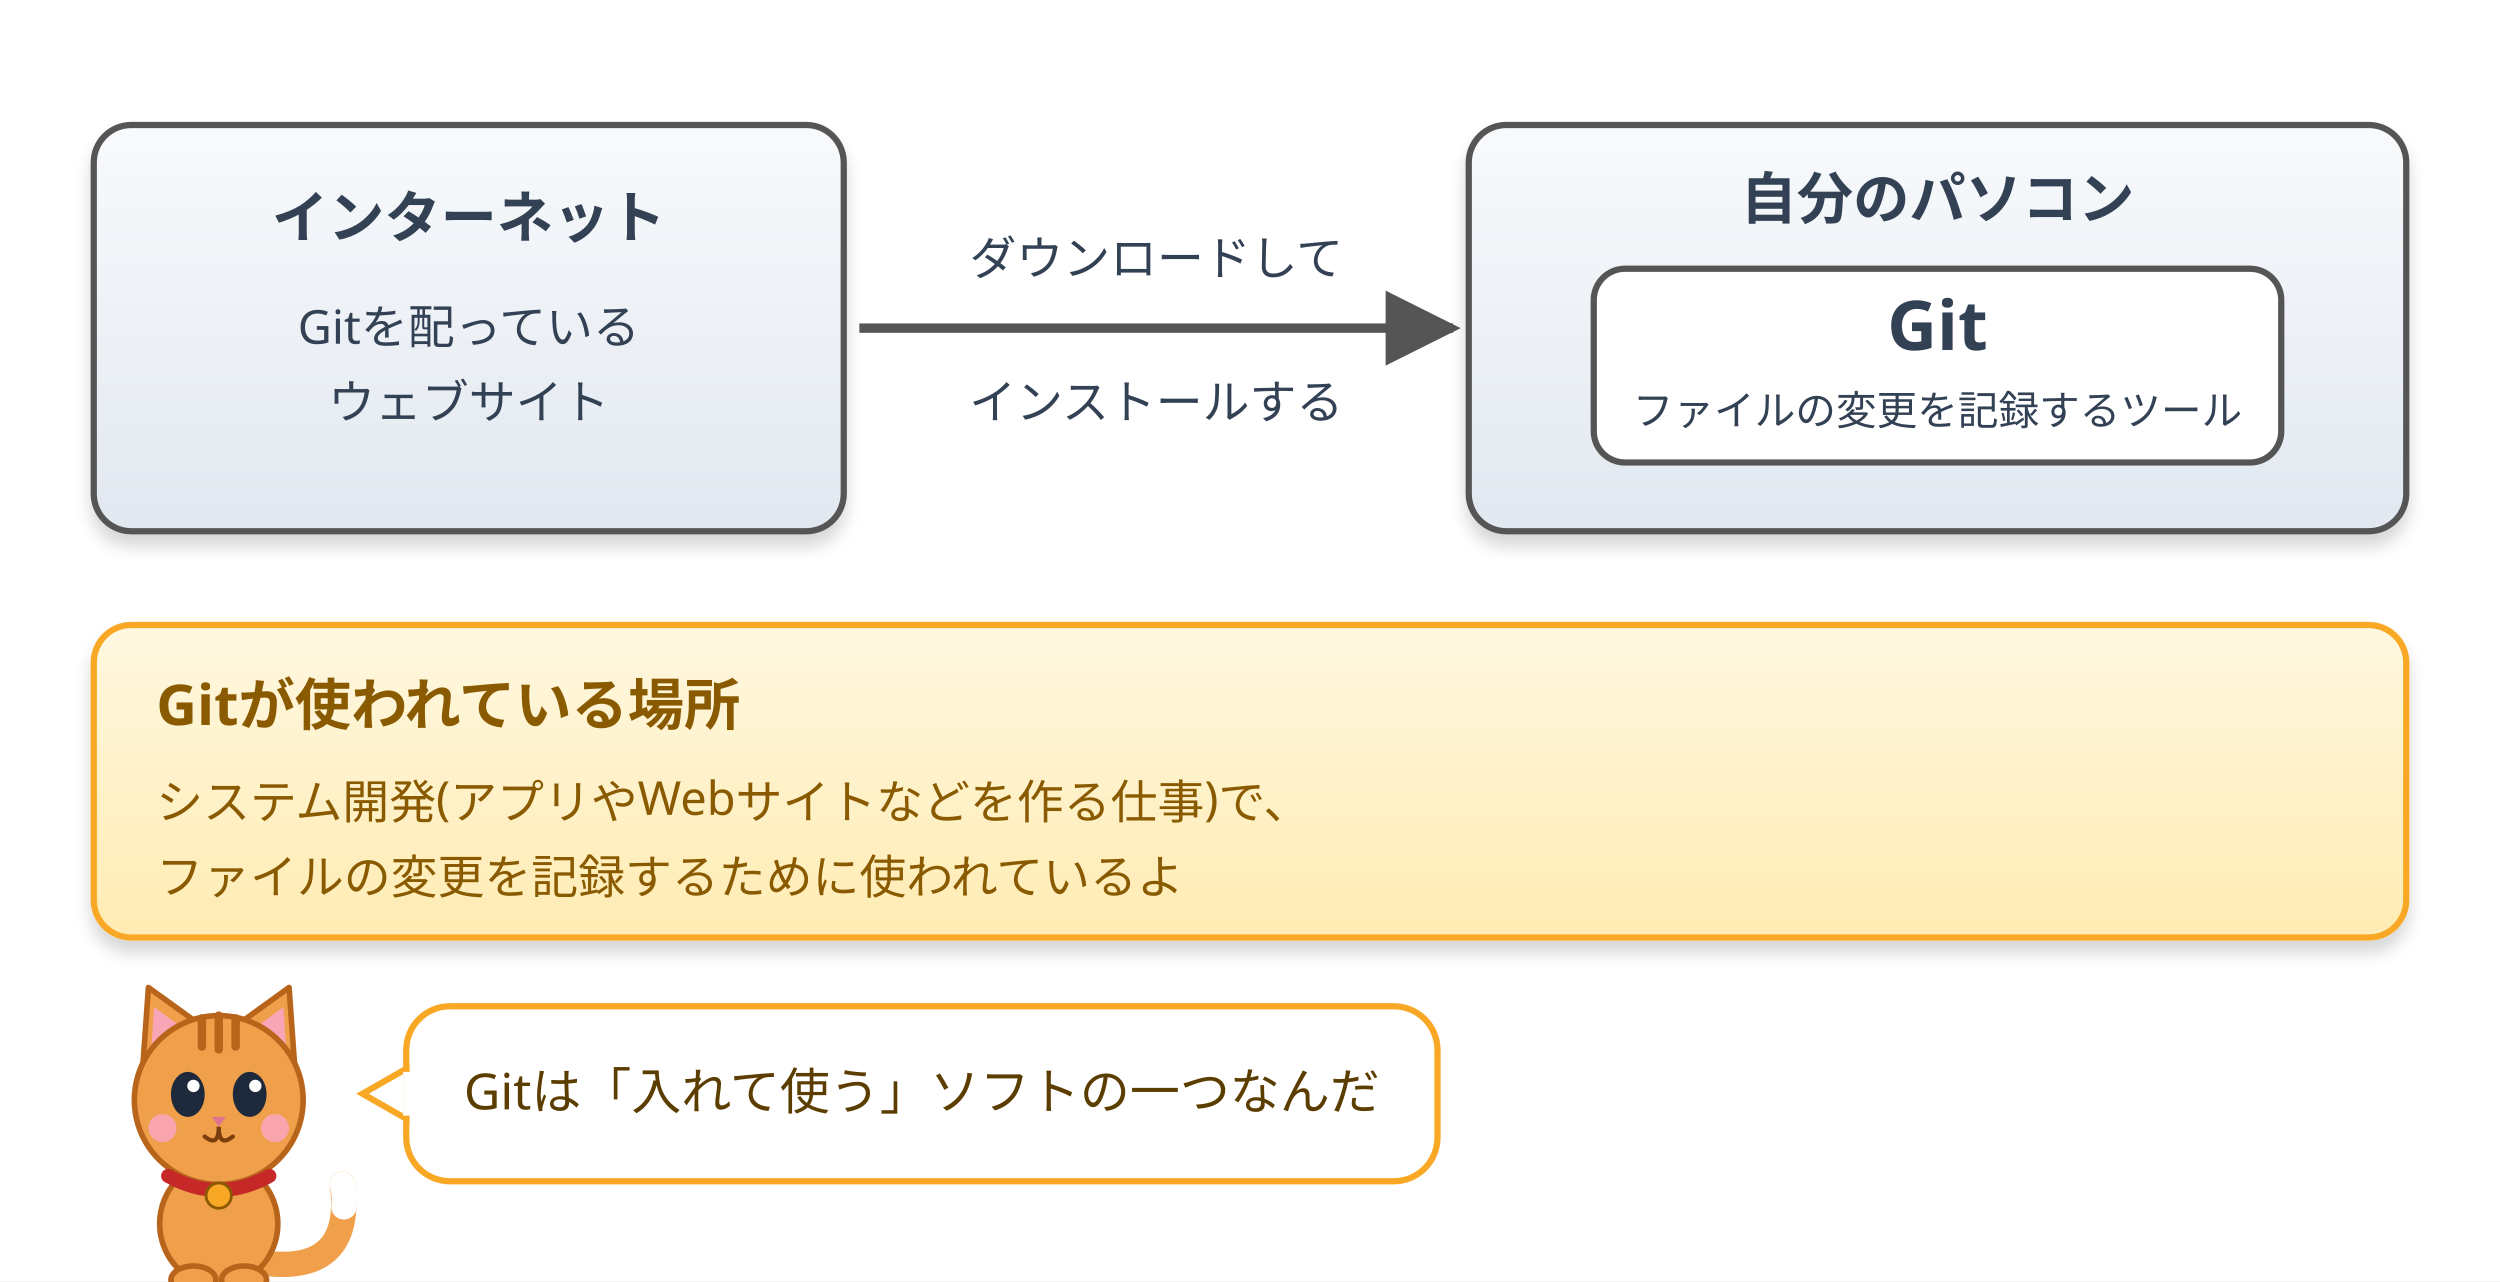
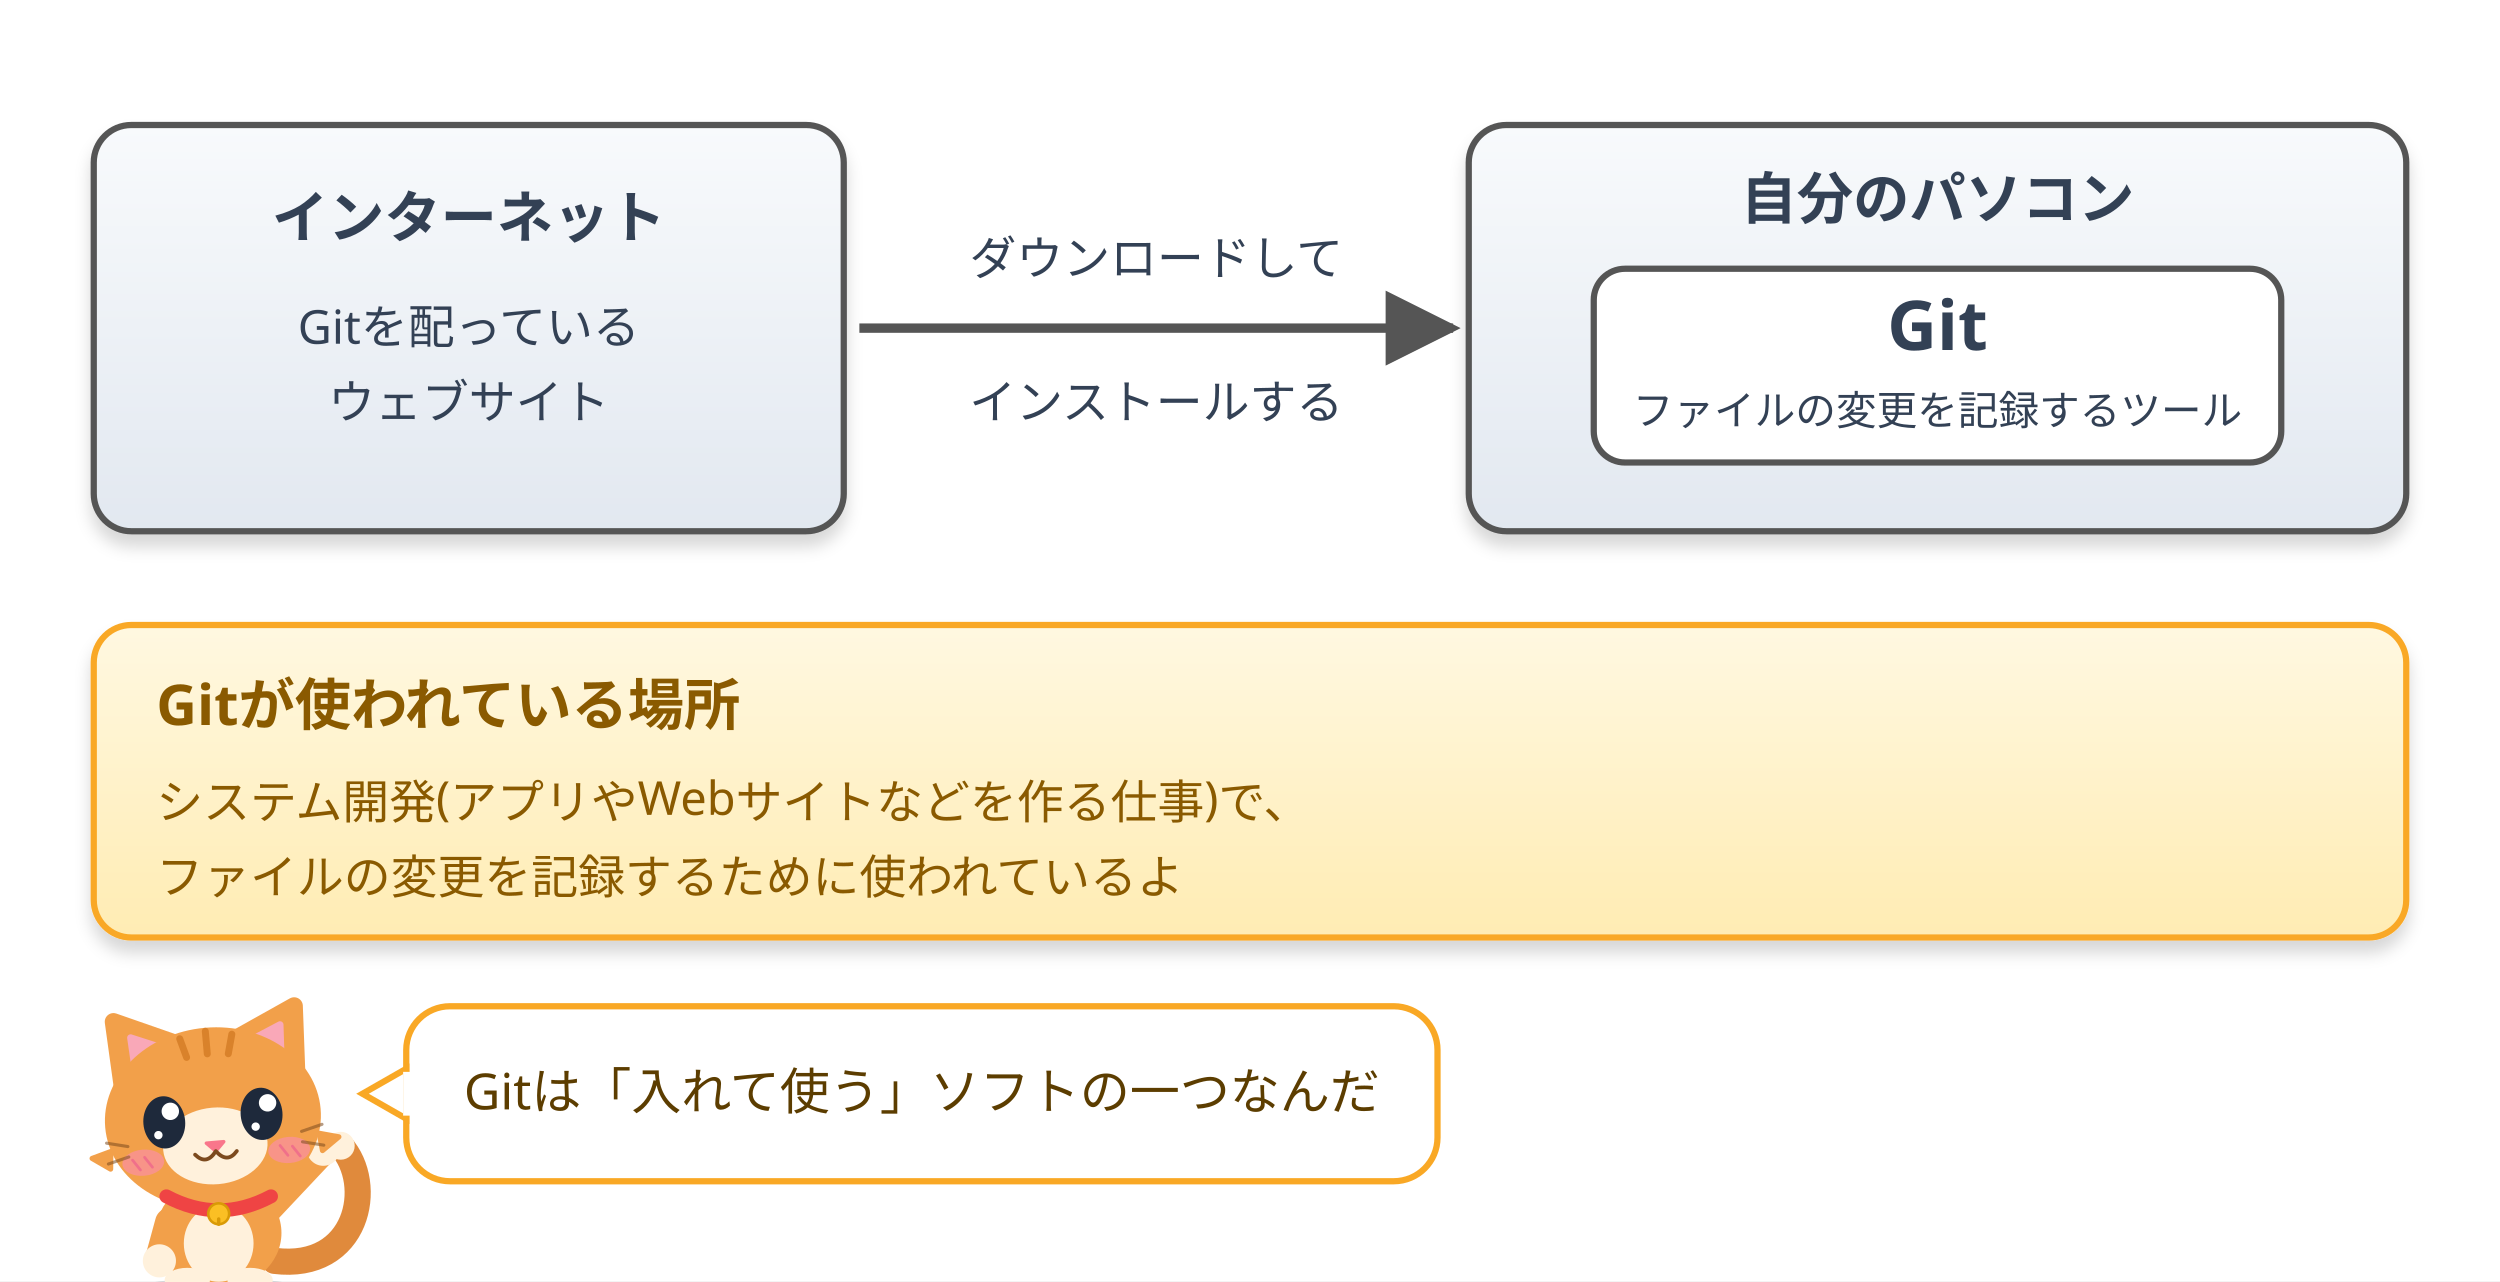
<svg xmlns="http://www.w3.org/2000/svg" viewBox="0 0 800 410" width="800" height="410" font-family="'Segoe UI','Yu Gothic UI','Meiryo',sans-serif" role="img">
  <defs>
    <filter id="sh" x="-10%" y="-10%" width="120%" height="130%">
      <feDropShadow dx="0" dy="4" stdDeviation="2.5" flood-color="#000" flood-opacity="0.16" />
    </filter>
    <linearGradient id="gGray" x1="0" y1="0" x2="0" y2="1">
      <stop offset="0" stop-color="#f8fafc" />
      <stop offset="1" stop-color="#e2e8f0" />
    </linearGradient>
    <linearGradient id="gYel" x1="0" y1="0" x2="0" y2="1">
      <stop offset="0" stop-color="#fff8e1" />
      <stop offset="1" stop-color="#ffecb3" />
    </linearGradient>
    <linearGradient id="gRed" x1="0" y1="0" x2="0" y2="1">
      <stop offset="0" stop-color="#ffebee" />
      <stop offset="1" stop-color="#ffd0d6" />
    </linearGradient>
    <marker id="ar" viewBox="0 0 10 10" refX="9" refY="5" markerWidth="8" markerHeight="8" orient="auto-start-reverse">
      <path d="M0 0L10 5L0 10z" fill="#555555" />
    </marker>
  </defs>
  <rect width="800" height="410" fill="#ffffff" />
  <rect x="30" y="40" width="240" height="130" rx="12" fill="url(#gGray)" stroke="#555555" stroke-width="2" filter="url(#sh)" />
  <text x="150" y="76" font-size="18" fill="#334155" text-anchor="middle" font-weight="700">インターネット</text>
  <text x="150" y="110" font-size="15" fill="#334155" text-anchor="middle">Gitを配っている</text>
  <text x="150" y="134" font-size="15" fill="#334155" text-anchor="middle">ウェブサイト</text>
  <line x1="275" y1="105" x2="465" y2="105" stroke="#555555" stroke-width="3" marker-end="url(#ar)" />
  <text x="370" y="88" font-size="15" fill="#334155" text-anchor="middle">ダウンロードして</text>
  <text x="370" y="134" font-size="15" fill="#334155" text-anchor="middle">インストールする</text>
  <rect x="470" y="40" width="300" height="130" rx="12" fill="url(#gGray)" stroke="#555555" stroke-width="2" filter="url(#sh)" />
  <text x="620" y="70" font-size="18" fill="#334155" text-anchor="middle" font-weight="700">自分のパソコン</text>
  <rect x="510" y="86" width="220" height="62" rx="10" fill="#ffffff" stroke="#555555" stroke-width="2" />
  <text x="620" y="112" font-size="22" fill="#334155" text-anchor="middle" font-weight="700">Git</text>
  <text x="620" y="136" font-size="13" fill="#334155" text-anchor="middle">ファイルの変更を記録するツール</text>
  <rect x="30" y="200" width="740" height="100" rx="12" fill="url(#gYel)" stroke="#f9a825" stroke-width="2" filter="url(#sh)" />
  <text x="50" y="232" font-size="18" fill="#8a5a00" text-anchor="start" font-weight="700">Gitが使われている場所</text>
  <text x="50" y="262" font-size="15" fill="#8a5a00" text-anchor="start">システム開発(アプリやWebサイトなどを作る仕事)で、</text>
  <text x="50" y="286" font-size="15" fill="#8a5a00" text-anchor="start">ファイルの変更を記録するために使われているよ</text>
-   <g transform="translate(70 352) scale(0.9)">
-     <path d="M16 58 Q48 62 44 30" fill="none" stroke="#f0a04b" stroke-width="9" stroke-linecap="round" />
-     <path d="M44.5 38 Q45 34 44 30" fill="none" stroke="#ffffff" stroke-width="9" stroke-linecap="round" />
-     <ellipse cx="0" cy="44" rx="21" ry="22" fill="#f0a04b" stroke="#b8651b" stroke-width="2" />
-     <ellipse cx="-9" cy="64" rx="8" ry="5" fill="#f0a04b" stroke="#b8651b" stroke-width="2" />
-     <ellipse cx="9" cy="64" rx="8" ry="5" fill="#f0a04b" stroke="#b8651b" stroke-width="2" />
-     <polygon points="-27,-12 -25,-40 -7,-27" fill="#f0a04b" stroke="#b8651b" stroke-width="2" stroke-linejoin="round" />
-     <polygon points="27,-12 25,-40 7,-27" fill="#f0a04b" stroke="#b8651b" stroke-width="2" stroke-linejoin="round" />
-     <polygon points="-24,-17 -23,-33 -12,-25" fill="#f8a5b8" />
-     <polygon points="24,-17 23,-33 12,-25" fill="#f8a5b8" />
-     <circle cx="0" cy="0" r="30" fill="#f0a04b" stroke="#b8651b" stroke-width="2" />
-     <path d="M-6 -29 L-6 -19 M0 -30 L0 -18 M6 -29 L6 -19" stroke="#b8651b" stroke-width="3" stroke-linecap="round" />
-     <ellipse cx="-11" cy="-2" rx="6" ry="8" fill="#1e293b" />
-     <circle cx="-9" cy="-5" r="2.2" fill="#fff" />
-     <ellipse cx="11" cy="-2" rx="6" ry="8" fill="#1e293b" />
-     <circle cx="13" cy="-5" r="2.2" fill="#fff" />
-     <circle cx="-20" cy="10" r="5" fill="#f8a5b8" opacity="0.9" />
-     <circle cx="20" cy="10" r="5" fill="#f8a5b8" opacity="0.9" />
-     <polygon points="-2.5,6 2.5,6 0,9.5" fill="#e0748f" />
-     <path d="M-5 13 Q0 17 0 9.5 Q0 17 5 13" fill="none" stroke="#7a3d0d" stroke-width="1.5" stroke-linecap="round" />
-     <path d="M-18 27 Q0 37 18 27" fill="none" stroke="#c62828" stroke-width="5" stroke-linecap="round" />
-     <circle cx="0" cy="34" r="4.5" fill="#f9a825" stroke="#8a5a00" stroke-width="1" />
+   <g transform="translate(8.6 105.5) scale(0.558)">
+     <ellipse cx="110" cy="550" rx="48" ry="6" fill="#1E293B" opacity="0.15" />
+     <g transform="translate(0 0)">
+       <path d="M142 534 C190 540 200 490 180 468" fill="none" stroke="#E08A3C" stroke-width="15" stroke-linecap="round" />
+       <circle cx="180" cy="468" r="8" fill="#FFF1DC" />
+       <ellipse cx="110" cy="518" rx="36" ry="32" fill="#F2A04A" />
+       <ellipse cx="110" cy="524" rx="20" ry="22" fill="#FFF1DC" />
+       <ellipse cx="92" cy="545" rx="13" ry="7" fill="#FFF1DC" />
+       <ellipse cx="128" cy="545" rx="13" ry="7" fill="#FFF1DC" />
+       <path d="M82 512 L76 534" stroke="#F2A04A" stroke-width="17" stroke-linecap="round" />
+       <circle cx="76" cy="534" r="9.5" fill="#FFF1DC" />
+       <path d="M138 504 L170 470" stroke="#F2A04A" stroke-width="17" stroke-linecap="round" />
+       <circle cx="170" cy="470" r="9.5" fill="#FFF1DC" />
+       <g transform="rotate(-5 110 490)">
+         <path d="M60 432 L58 392 L98 410 z M160 432 L162 392 L122 410 z" fill="#F2A04A" stroke="#F2A04A" stroke-width="10" stroke-linejoin="round" />
+         <path d="M68 420 L67 402 L86 410 z M152 420 L153 402 L134 410 z" fill="#F9A8B8" stroke="#F9A8B8" stroke-width="4" stroke-linejoin="round" />
+         <path d="M50 466 l-11 3 l10 7 z M170 466 l11 3 l-10 7 z" fill="#F2A04A" stroke="#F2A04A" stroke-width="3" stroke-linejoin="round" />
+         <ellipse cx="110" cy="452" rx="62" ry="52" fill="#F2A04A" />
+         <ellipse cx="110" cy="468" rx="30" ry="22" fill="#FFF1DC" />
+         <path d="M110 402 v13 M95 405 l3 11 M125 405 l-3 11" fill="none" stroke="#D9822B" stroke-width="4" stroke-linecap="round" />
+         <ellipse cx="68" cy="474" rx="12" ry="7.5" fill="#FB8FA3" opacity="0.7" />
+         <ellipse cx="152" cy="474" rx="12" ry="7.5" fill="#FB8FA3" opacity="0.7" />
+         <path d="M62 472 l4 6 M69 471 l4 6 M147 471 l4 6 M154 472 l4 6" stroke="#F0708A" stroke-width="1.6" stroke-linecap="round" />
+         <ellipse cx="82" cy="452" rx="12" ry="15" fill="#1E293B" />
+         <ellipse cx="138" cy="452" rx="12" ry="15" fill="#1E293B" />
+         <circle cx="86" cy="446" r="5" fill="#fff" />
+         <circle cx="142" cy="446" r="5" fill="#fff" />
+         <circle cx="78" cy="459" r="2.4" fill="#fff" />
+         <circle cx="134" cy="459" r="2.4" fill="#fff" />
+         <path d="M105 466 h10 l-5 5 z" fill="#F9768B" stroke="#F9768B" stroke-width="2" stroke-linejoin="round" />
+         <path d="M110 471 q-6 8 -12 1 M110 471 q6 8 12 1" fill="none" stroke="#7C4A1E" stroke-width="2.2" stroke-linecap="round" />
+         <g stroke="#7C4A1E" stroke-width="1.8" stroke-linecap="round" opacity="0.55">
+           <path d="M60 464 l-12 -3 M60 470 l-12 3 M160 464 l12 -3 M160 470 l12 3" />
+         </g>
+       </g>
+       <path d="M80 497 q30 16 60 0" fill="none" stroke="#EF4444" stroke-width="8" stroke-linecap="round" />
+       <circle cx="110" cy="507" r="6" fill="#FBBF24" stroke="#D99A06" stroke-width="1.5" />
+       <path d="M110 510 v3" stroke="#D99A06" stroke-width="2" stroke-linecap="round" />
+     </g>
  </g>
  <rect x="130" y="322" width="330" height="56" rx="14" fill="#ffffff" stroke="#f9a825" stroke-width="2" />
  <polygon points="130,342.0 116,350.0 130,358.0" fill="#ffffff" stroke="#f9a825" stroke-width="2" />
  <rect x="129" y="343.0" width="3" height="14" fill="#ffffff" />
  <text x="295.0" y="355.0" font-size="16" fill="#5c3d00" text-anchor="middle">Gitは「入れて使う」ソフトの一つなんだ</text>
</svg>
